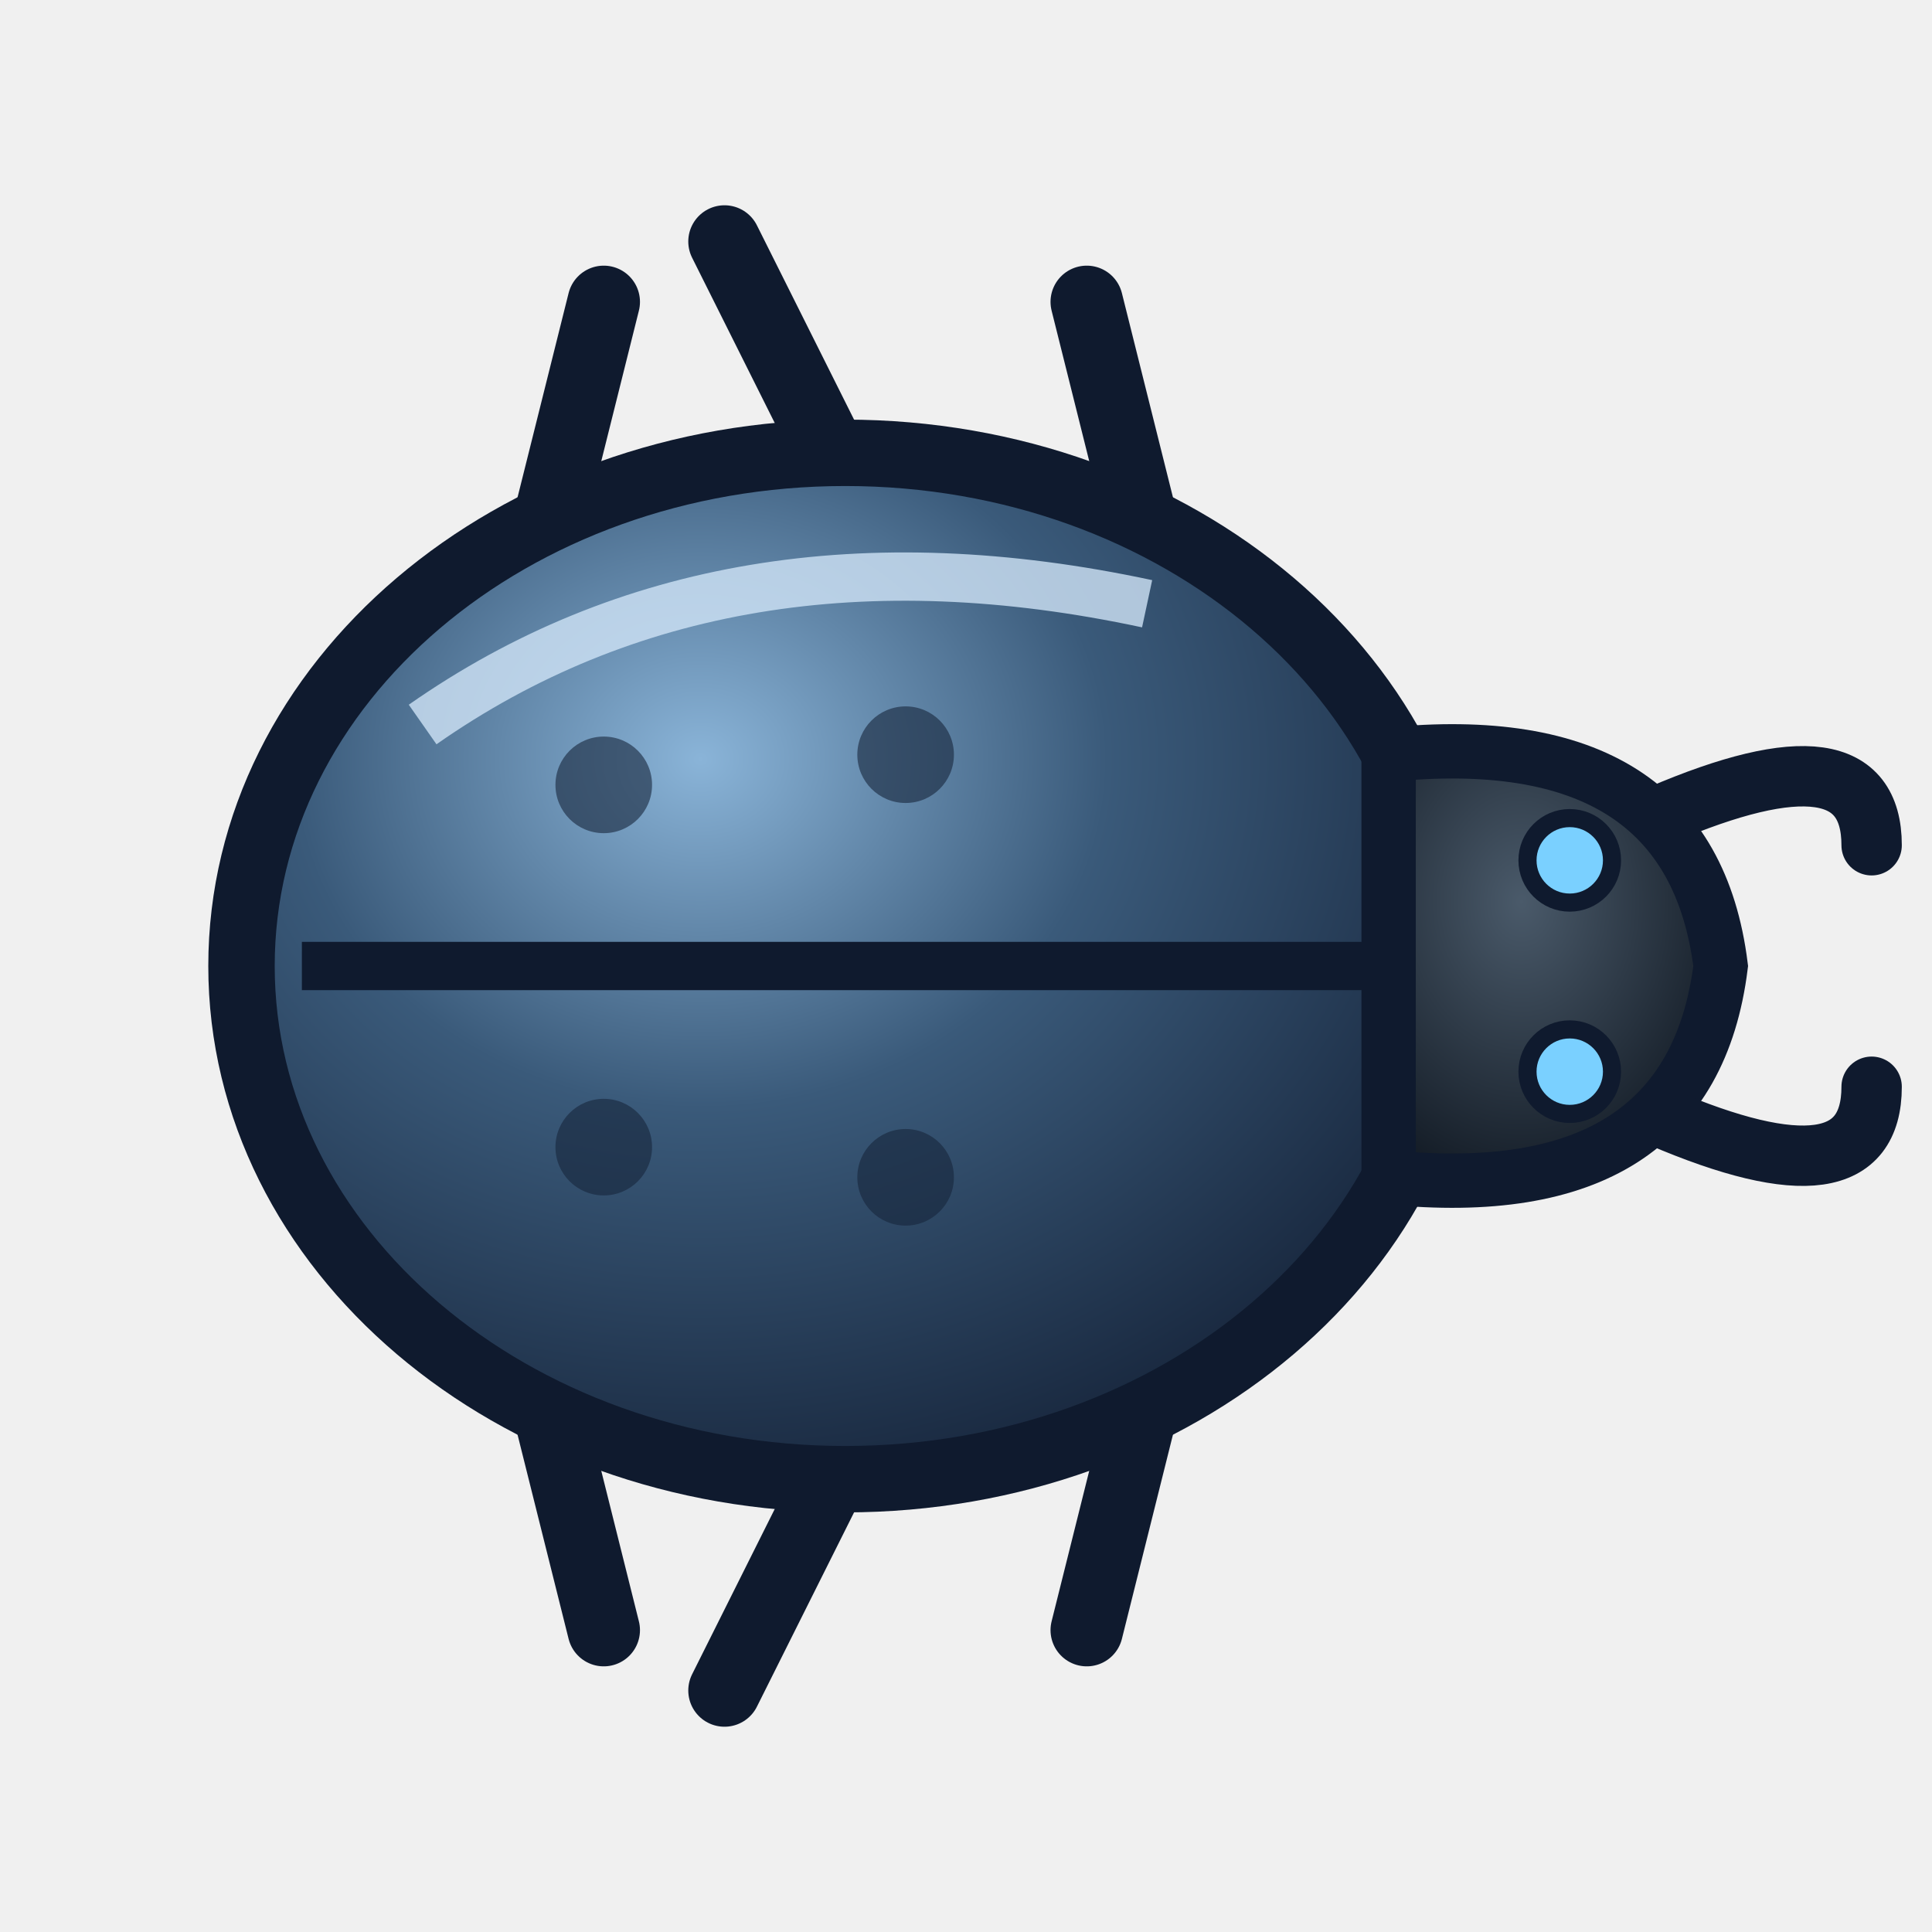
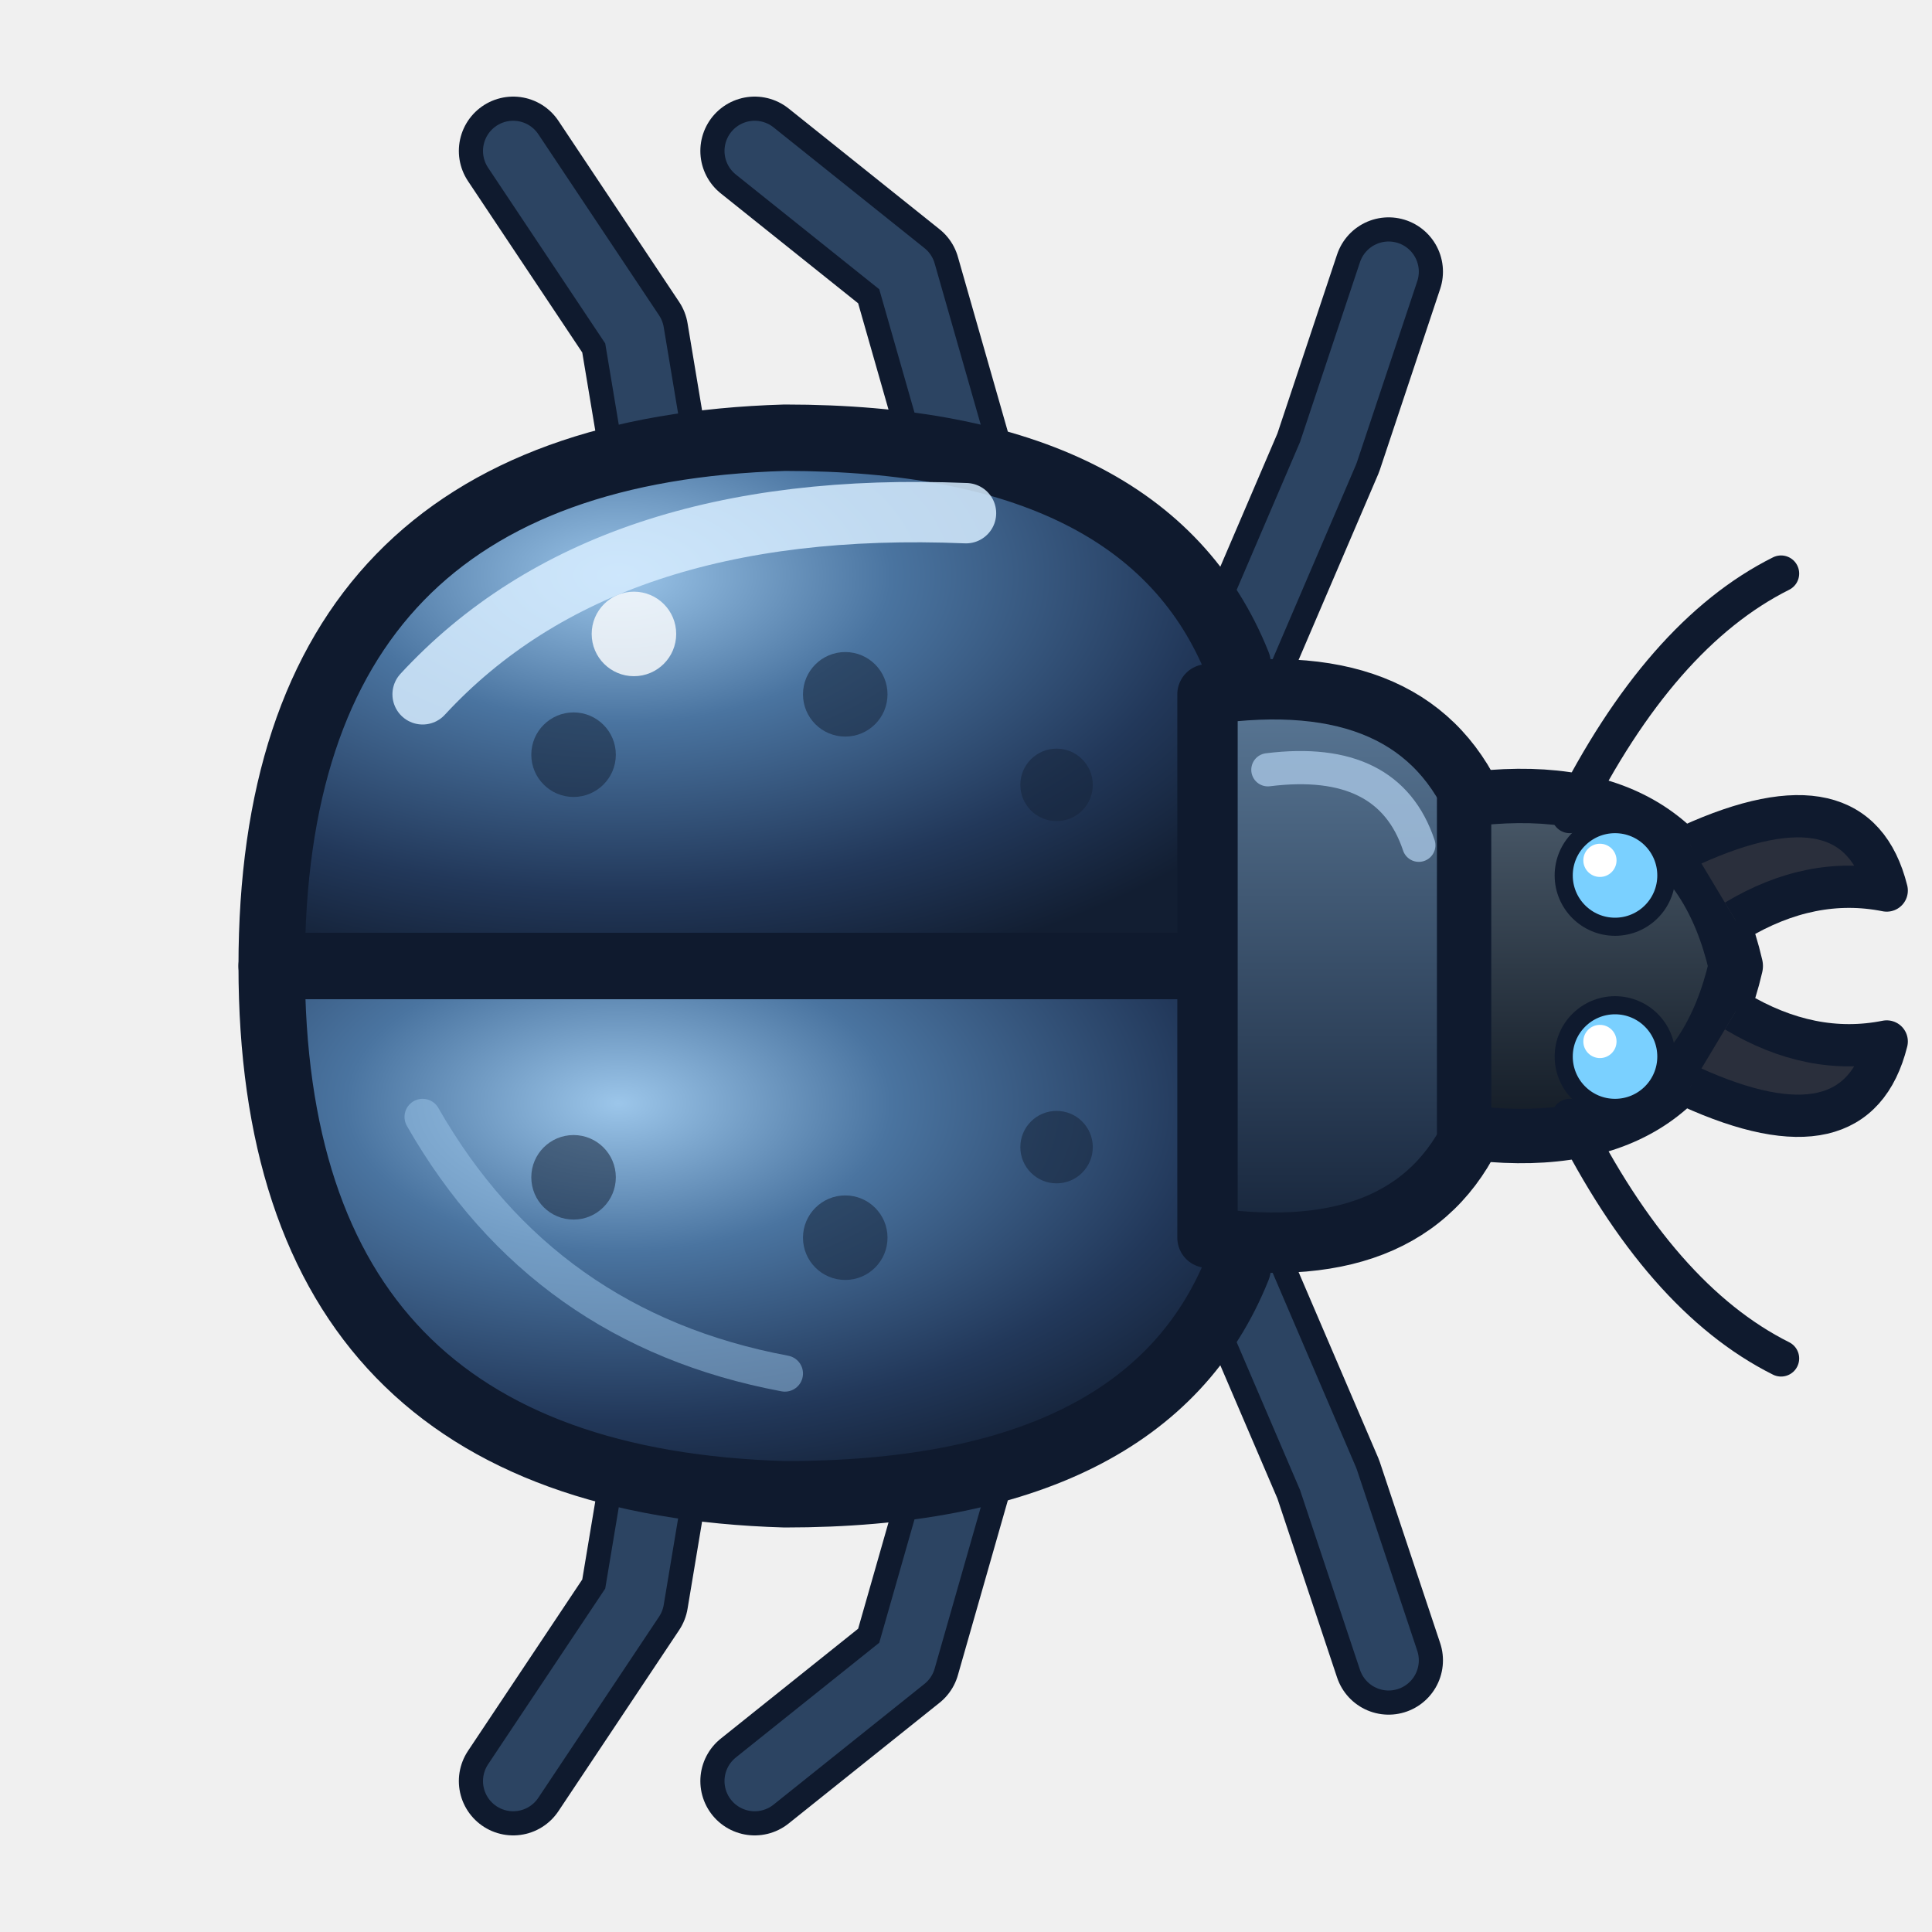
<svg xmlns="http://www.w3.org/2000/svg" viewBox="0 0 64 64">
  <defs>
-     <radialGradient id="btShell" cx="38%" cy="30%" r="75%">
-       <stop offset="0" stop-color="#8ab4d8" />
-       <stop offset="0.45" stop-color="#3a5a7a" />
+     <radialGradient id="btShell" cx="36%" cy="26%" r="80%">
+       <stop offset="0" stop-color="#9cc6ea" />
+       <stop offset="0.35" stop-color="#4a74a0" />
+       <stop offset="0.75" stop-color="#22385a" />
+       <stop offset="1" stop-color="#121e32" />
+     </radialGradient>
+     <linearGradient id="btPro" x1="0" y1="0" x2="0" y2="1">
+       <stop offset="0" stop-color="#5a7896" />
      <stop offset="1" stop-color="#16243a" />
-     </radialGradient>
-     <radialGradient id="btHead" cx="40%" cy="35%" r="70%">
+     </linearGradient>
+     <linearGradient id="btHead" x1="0" y1="0" x2="0" y2="1">
      <stop offset="0" stop-color="#4a5a6a" />
      <stop offset="1" stop-color="#121a24" />
-     </radialGradient>
+     </linearGradient>
  </defs>
-   <g stroke="#0f1a2e" stroke-width="2.4" stroke-linecap="round" fill="none">
-     <path d="M18 18 L20 10 M28 16 L24 8 M38 18 L36 10 M18 46 L20 54 M28 48 L24 56 M38 46 L36 54" />
+   <g fill="none" stroke-linecap="round" stroke-linejoin="round">
+     <path d="M22 17 L21 11 L17 5 M32 16 L30 9 L25 5 M41 22 L44 15 L46 9 M22 47 L21 53 L17 59 M32 48 L30 55 L25 59 M41 42 L44 49 L46 55" stroke="#0f1a2e" stroke-width="3.6" />
+     <path d="M22 17 L21 11 L17 5 M32 16 L30 9 L25 5 M41 22 L44 15 L46 9 M22 47 L21 53 L17 59 M32 48 L30 55 L25 59 M41 42 L44 49 L46 55" stroke="#2c4462" stroke-width="2" />
  </g>
-   <ellipse cx="28" cy="32" rx="20" ry="17" fill="url(#btShell)" stroke="#0f1a2e" stroke-width="2.2" />
-   <path d="M10 32 H46" stroke="#0f1a2e" stroke-width="1.6" />
-   <path d="M14 24 Q24 17 38 20" stroke="#cfe4f6" stroke-width="1.6" fill="none" opacity="0.8" />
-   <g fill="#16243a" opacity="0.6">
-     <circle cx="20" cy="26" r="1.6" />
-     <circle cx="30" cy="25" r="1.6" />
-     <circle cx="20" cy="38" r="1.6" />
-     <circle cx="30" cy="39" r="1.6" />
+   <path d="M9 32 Q9 15 26 14.5 Q38 14.5 41 22 L41 32 Z" fill="url(#btShell)" stroke="#0f1a2e" stroke-width="2.2" stroke-linejoin="round" />
+   <path d="M9 32 Q9 49 26 49.5 Q38 49.5 41 42 L41 32 Z" fill="url(#btShell)" stroke="#0f1a2e" stroke-width="2.2" stroke-linejoin="round" />
+   <path d="M8.5 32 H41" stroke="#0f1a2e" stroke-width="1.8" />
+   <path d="M14 23 Q20 16.5 32 17" fill="none" stroke="#d6ecff" stroke-width="2" stroke-linecap="round" opacity="0.85" />
+   <path d="M14 37 Q18 44 26 45.5" fill="none" stroke="#9cc6ea" stroke-width="1.2" stroke-linecap="round" opacity="0.5" />
+   <g fill="#16243a" opacity="0.55">
+     <circle cx="19" cy="25" r="1.4" />
+     <circle cx="28" cy="23" r="1.4" />
+     <circle cx="35" cy="26" r="1.2" />
+     <circle cx="19" cy="39" r="1.4" />
+     <circle cx="28" cy="41" r="1.4" />
+     <circle cx="35" cy="38" r="1.2" />
  </g>
-   <path d="M46 25 Q56 24 57 32 Q56 40 46 39 Z" fill="url(#btHead)" stroke="#0f1a2e" stroke-width="1.8" />
-   <path d="M55 27 Q62 24 62 28 M55 37 Q62 40 62 36" stroke="#0f1a2e" stroke-width="2" fill="none" stroke-linecap="round" />
+   <circle cx="21" cy="21" r="1.4" fill="#ffffff" opacity="0.8" />
+   <path d="M40 23 Q47 22 49 27 V37 Q47 42 40 41 Z" fill="url(#btPro)" stroke="#0f1a2e" stroke-width="2" stroke-linejoin="round" />
+   <path d="M42 25.5 Q46 25 47 28" fill="none" stroke="#a8c6e4" stroke-width="1.1" stroke-linecap="round" opacity="0.8" />
+   <path d="M48.5 26.5 Q56 25.5 57.5 32 Q56 38.5 48.5 37.5 Z" fill="url(#btHead)" stroke="#0f1a2e" stroke-width="1.8" stroke-linejoin="round" />
+   <path d="M56 28 Q61.5 25.5 62.5 29.5 Q60 29 57.5 30.5 M56 36 Q61.5 38.5 62.5 34.5 Q60 35 57.5 33.5" fill="#2a2f3c" stroke="#0f1a2e" stroke-width="1.4" stroke-linejoin="round" />
+   <path d="M52 27 Q55 21 59 19 M52 37 Q55 43 59 45" fill="none" stroke="#0f1a2e" stroke-width="1.2" stroke-linecap="round" />
  <g fill="#7ad0ff" stroke="#0f1a2e" stroke-width="0.6">
-     <circle cx="52" cy="28.5" r="1.4" />
-     <circle cx="52" cy="35.5" r="1.4" />
+     <circle cx="53.5" cy="29" r="1.7" />
+     <circle cx="53.5" cy="35" r="1.7" />
+   </g>
+   <g fill="#ffffff">
+     <circle cx="53" cy="28.5" r="0.55" />
+     <circle cx="53" cy="34.5" r="0.55" />
  </g>
</svg>
